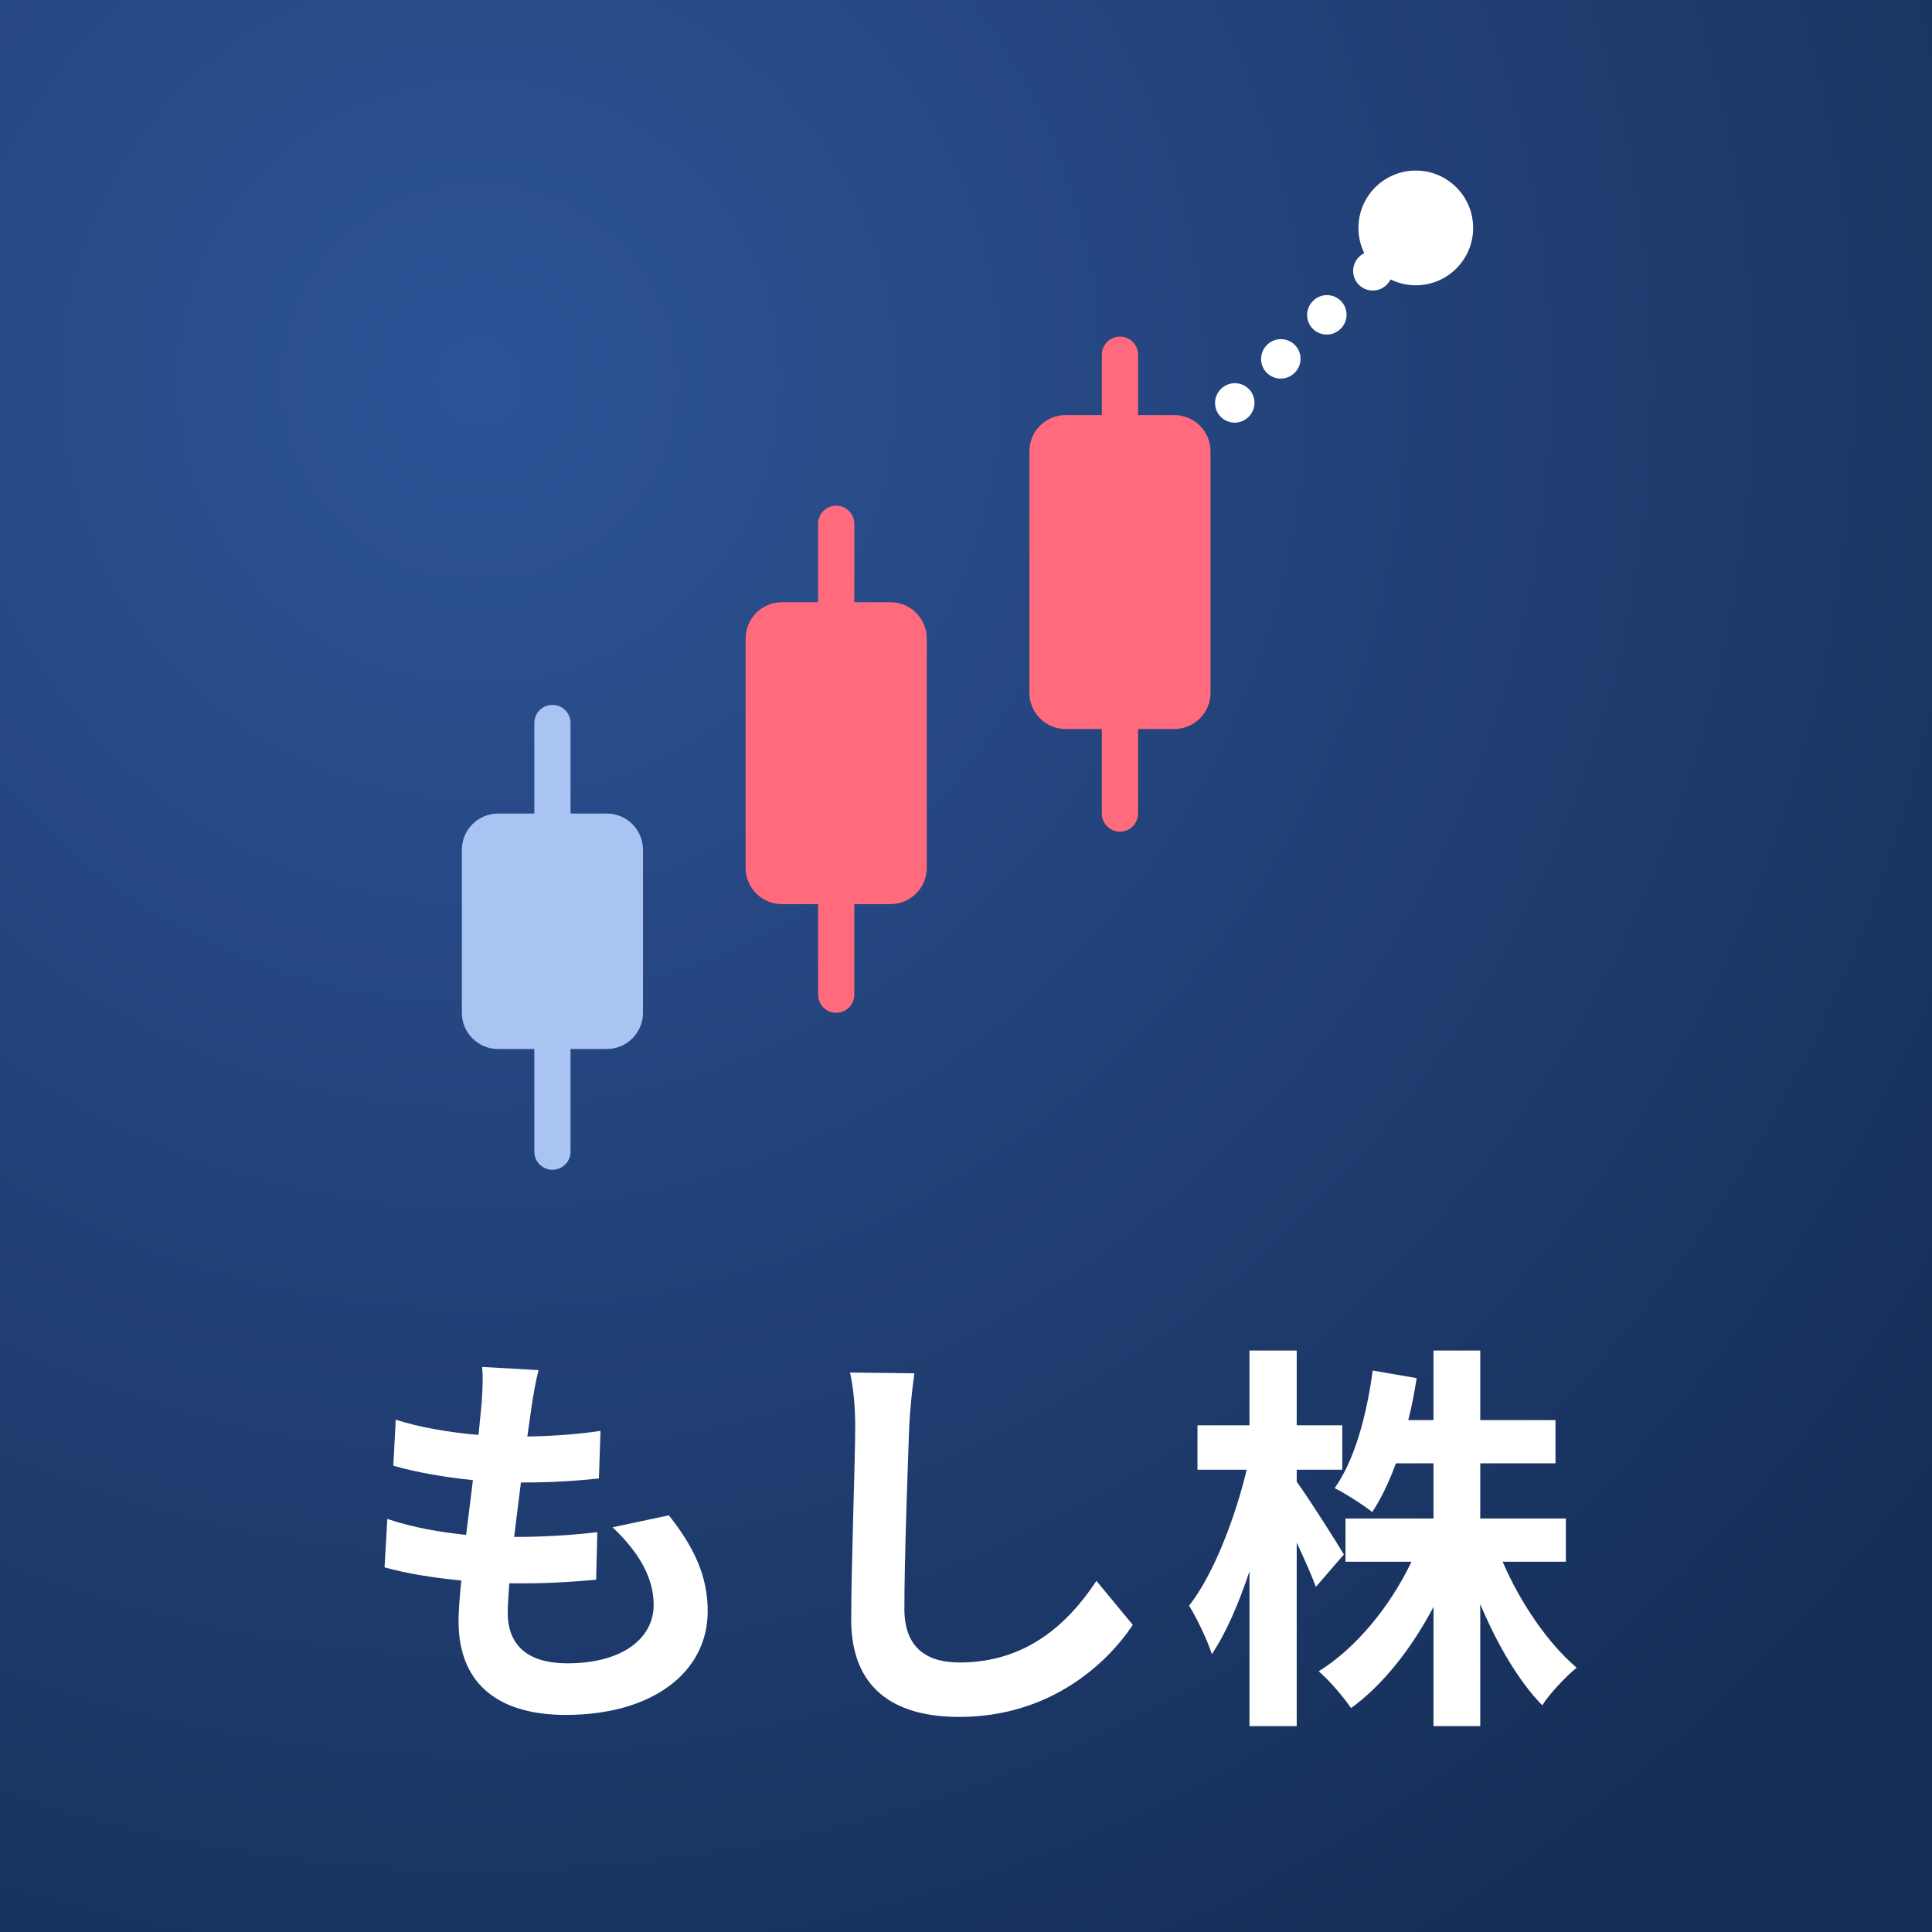
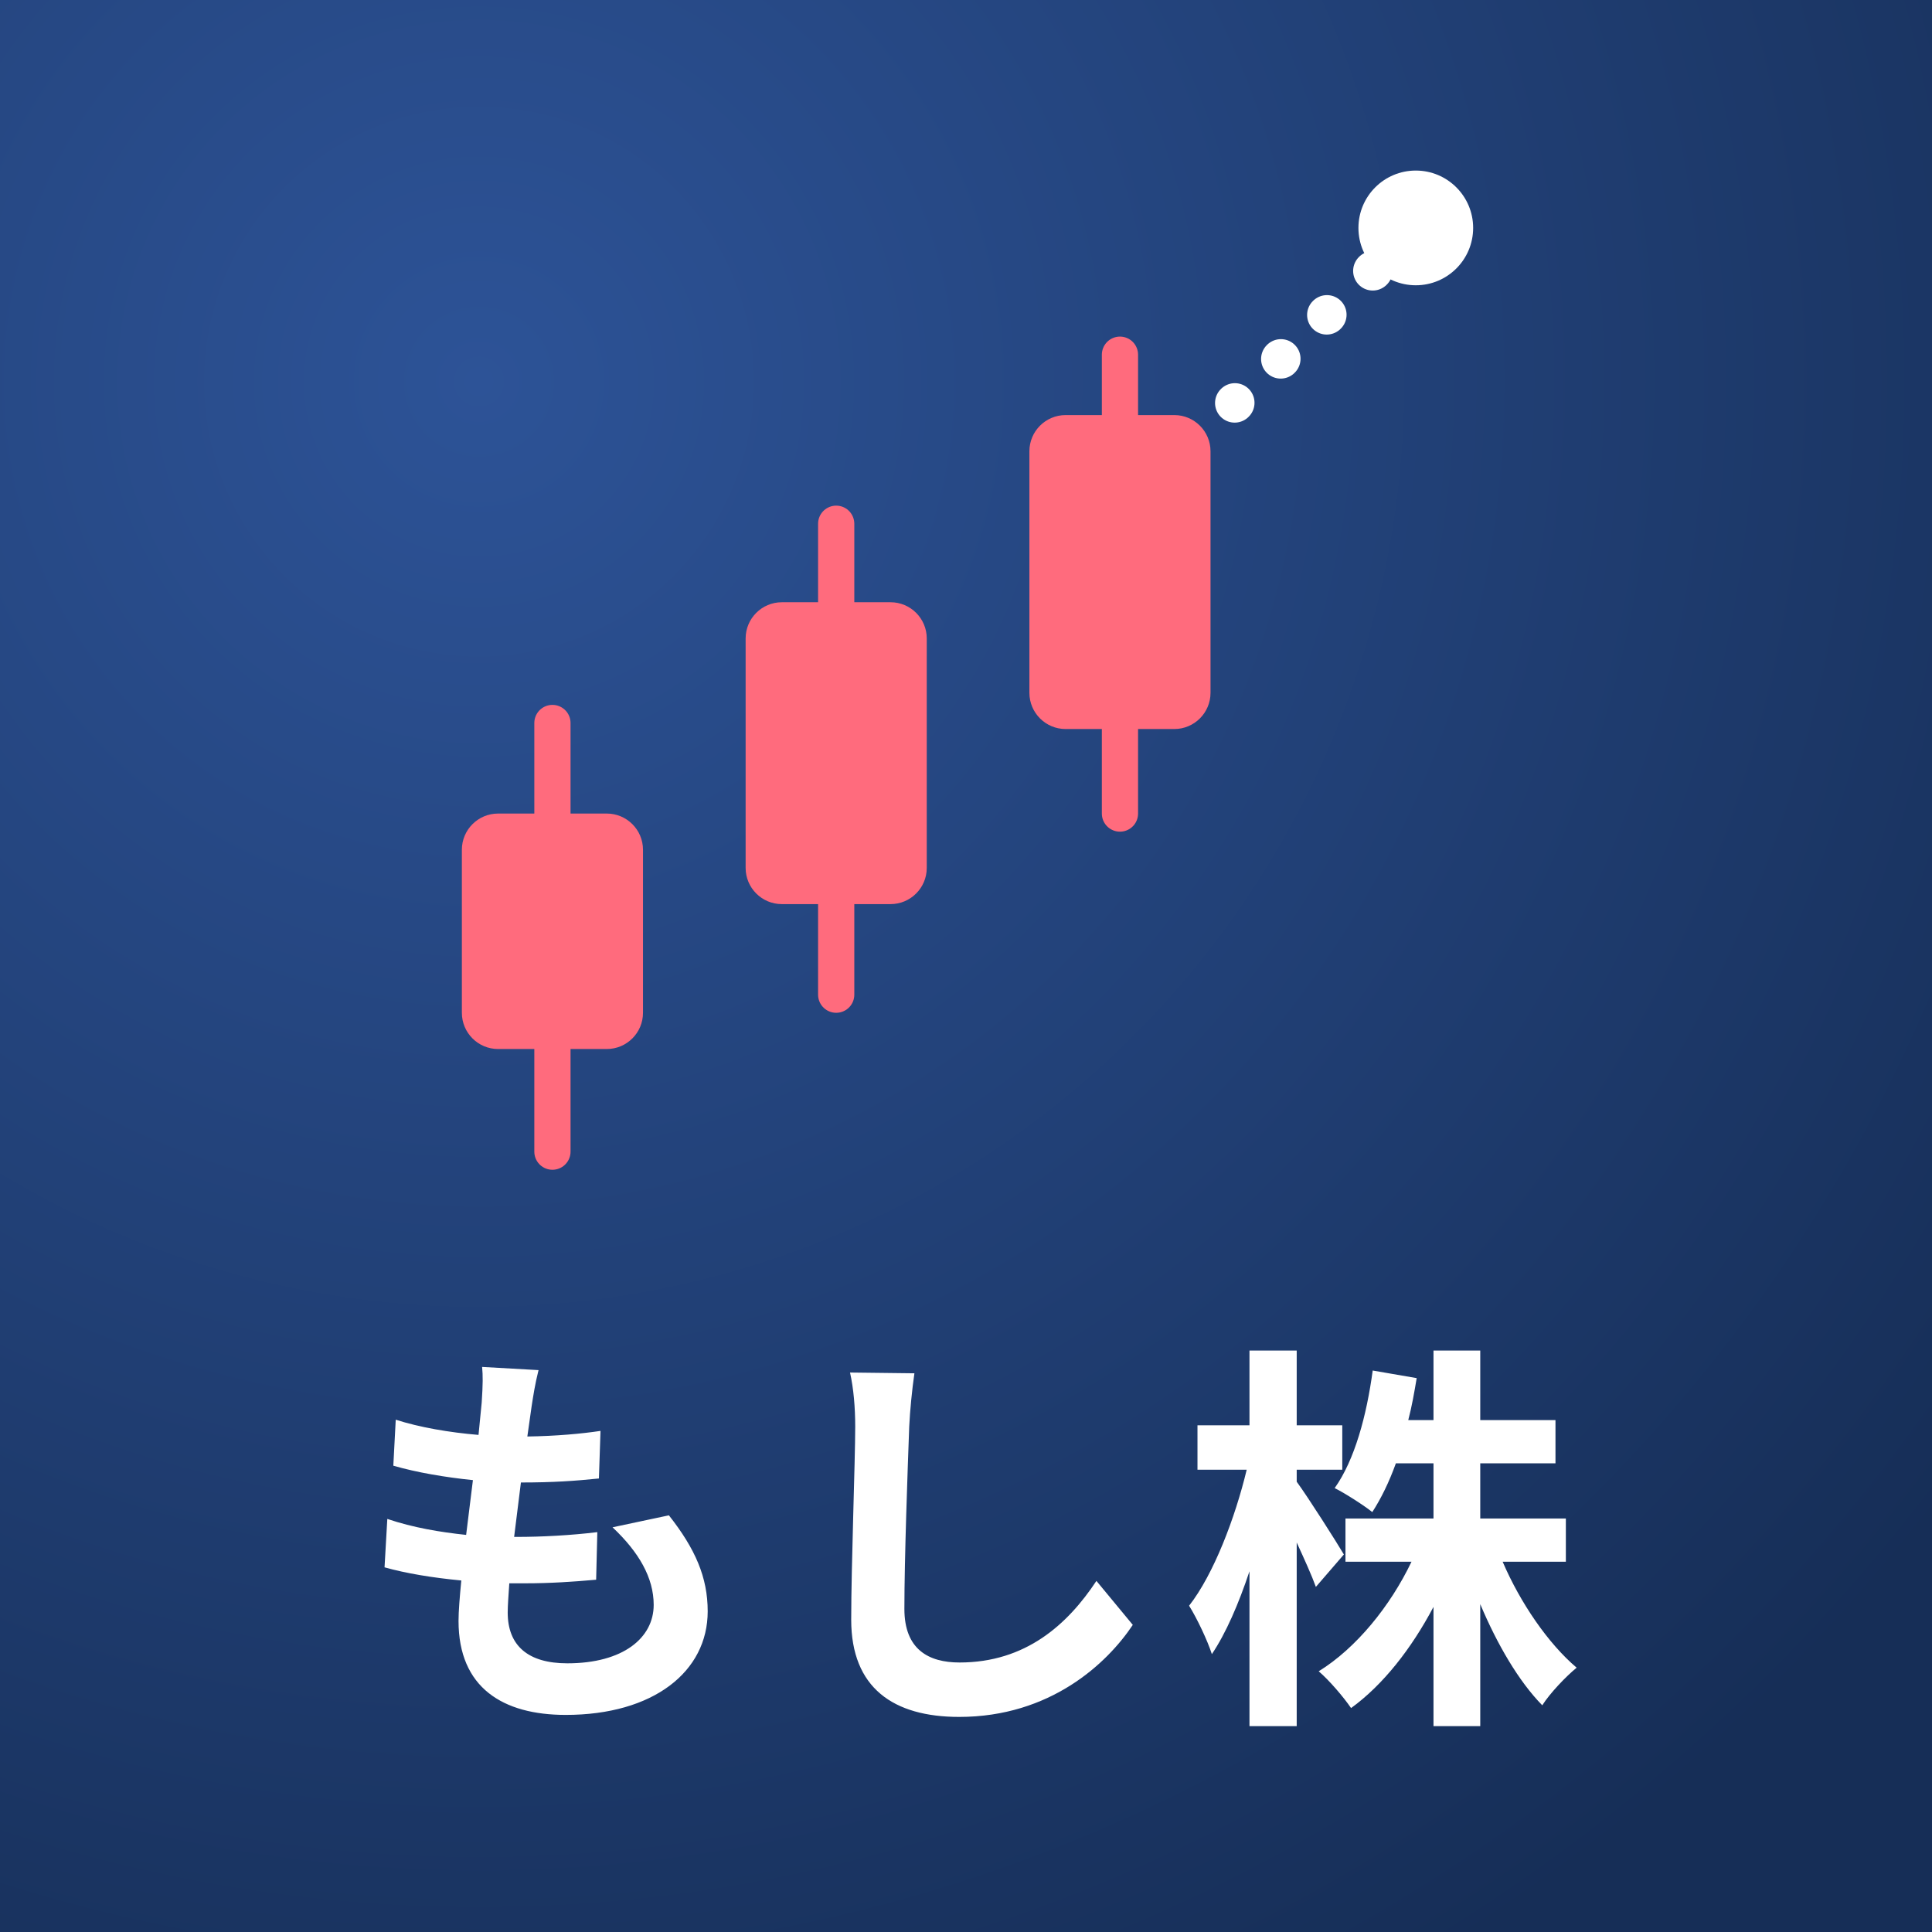
<svg xmlns="http://www.w3.org/2000/svg" viewBox="0 0 512 512">
  <defs>
    <radialGradient id="bg" cx="25%" cy="20%" r="95%">
      <stop offset="0" stop-color="#2d5397" />
      <stop offset="1" stop-color="#162e57" />
    </radialGradient>
  </defs>
  <rect width="512" height="512" fill="url(#bg)" />
  <g transform="translate(256 178) scale(0.8) translate(-283 -245)">
    <g stroke-linecap="round">
-       <line x1="146" y1="262" x2="146" y2="404" stroke="#a9c4f2" stroke-width="12" />
-       <rect x="116" y="292" width="60" height="78" rx="12" fill="#a9c4f2" />
+       <line x1="146" y1="262" x2="146" y2="404" stroke="#ff6b7d" stroke-width="12" />
+       <rect x="116" y="292" width="60" height="78" rx="12" fill="#ff6b7d" />
      <line x1="240" y1="196" x2="240" y2="352" stroke="#ff6b7d" stroke-width="12" />
      <rect x="210" y="222" width="60" height="100" rx="12" fill="#ff6b7d" />
      <line x1="334" y1="140" x2="334" y2="292" stroke="#ff6b7d" stroke-width="12" />
      <rect x="304" y="160" width="60" height="104" rx="12" fill="#ff6b7d" />
    </g>
    <path d="M372 156 L418 112" stroke="#ffffff" stroke-width="13" stroke-linecap="round" stroke-dasharray="0.1 21" />
    <circle cx="432" cy="98" r="19" fill="#ffffff" />
  </g>
  <text x="256" y="448" text-anchor="middle" font-family="Noto Sans CJK JP" font-weight="900" font-size="106" letter-spacing="4" fill="#ffffff">もし株</text>
</svg>
